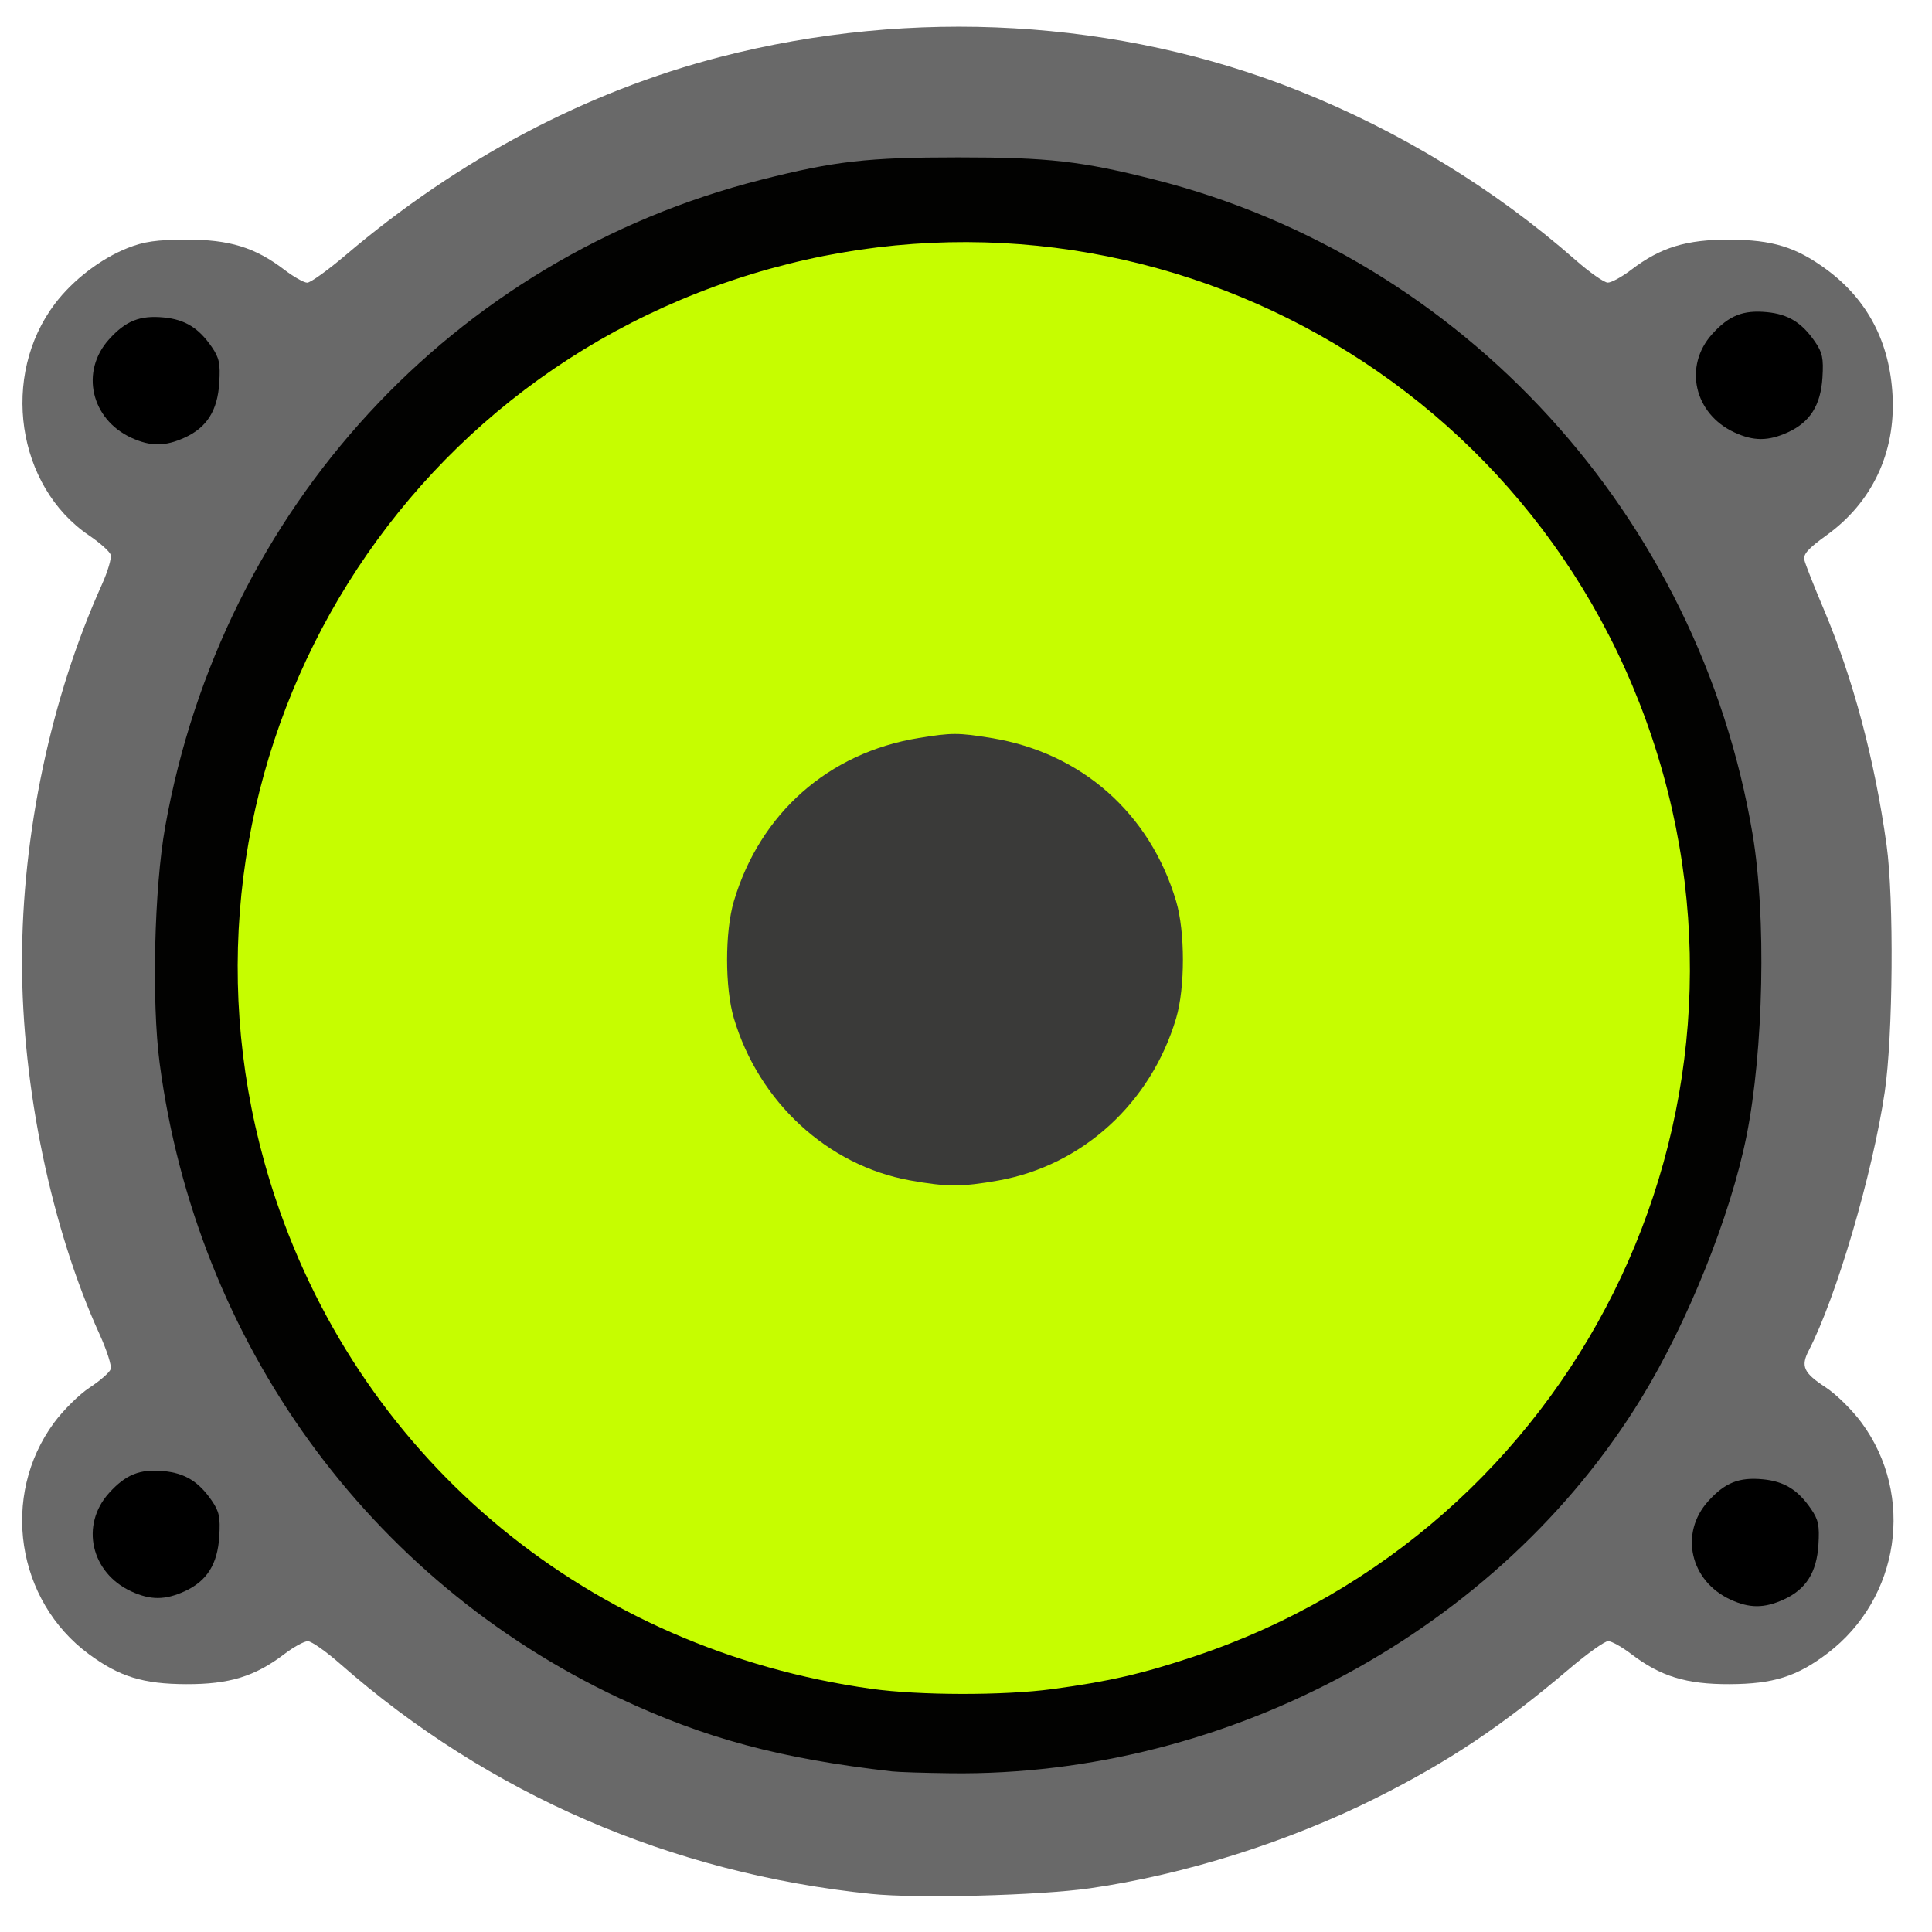
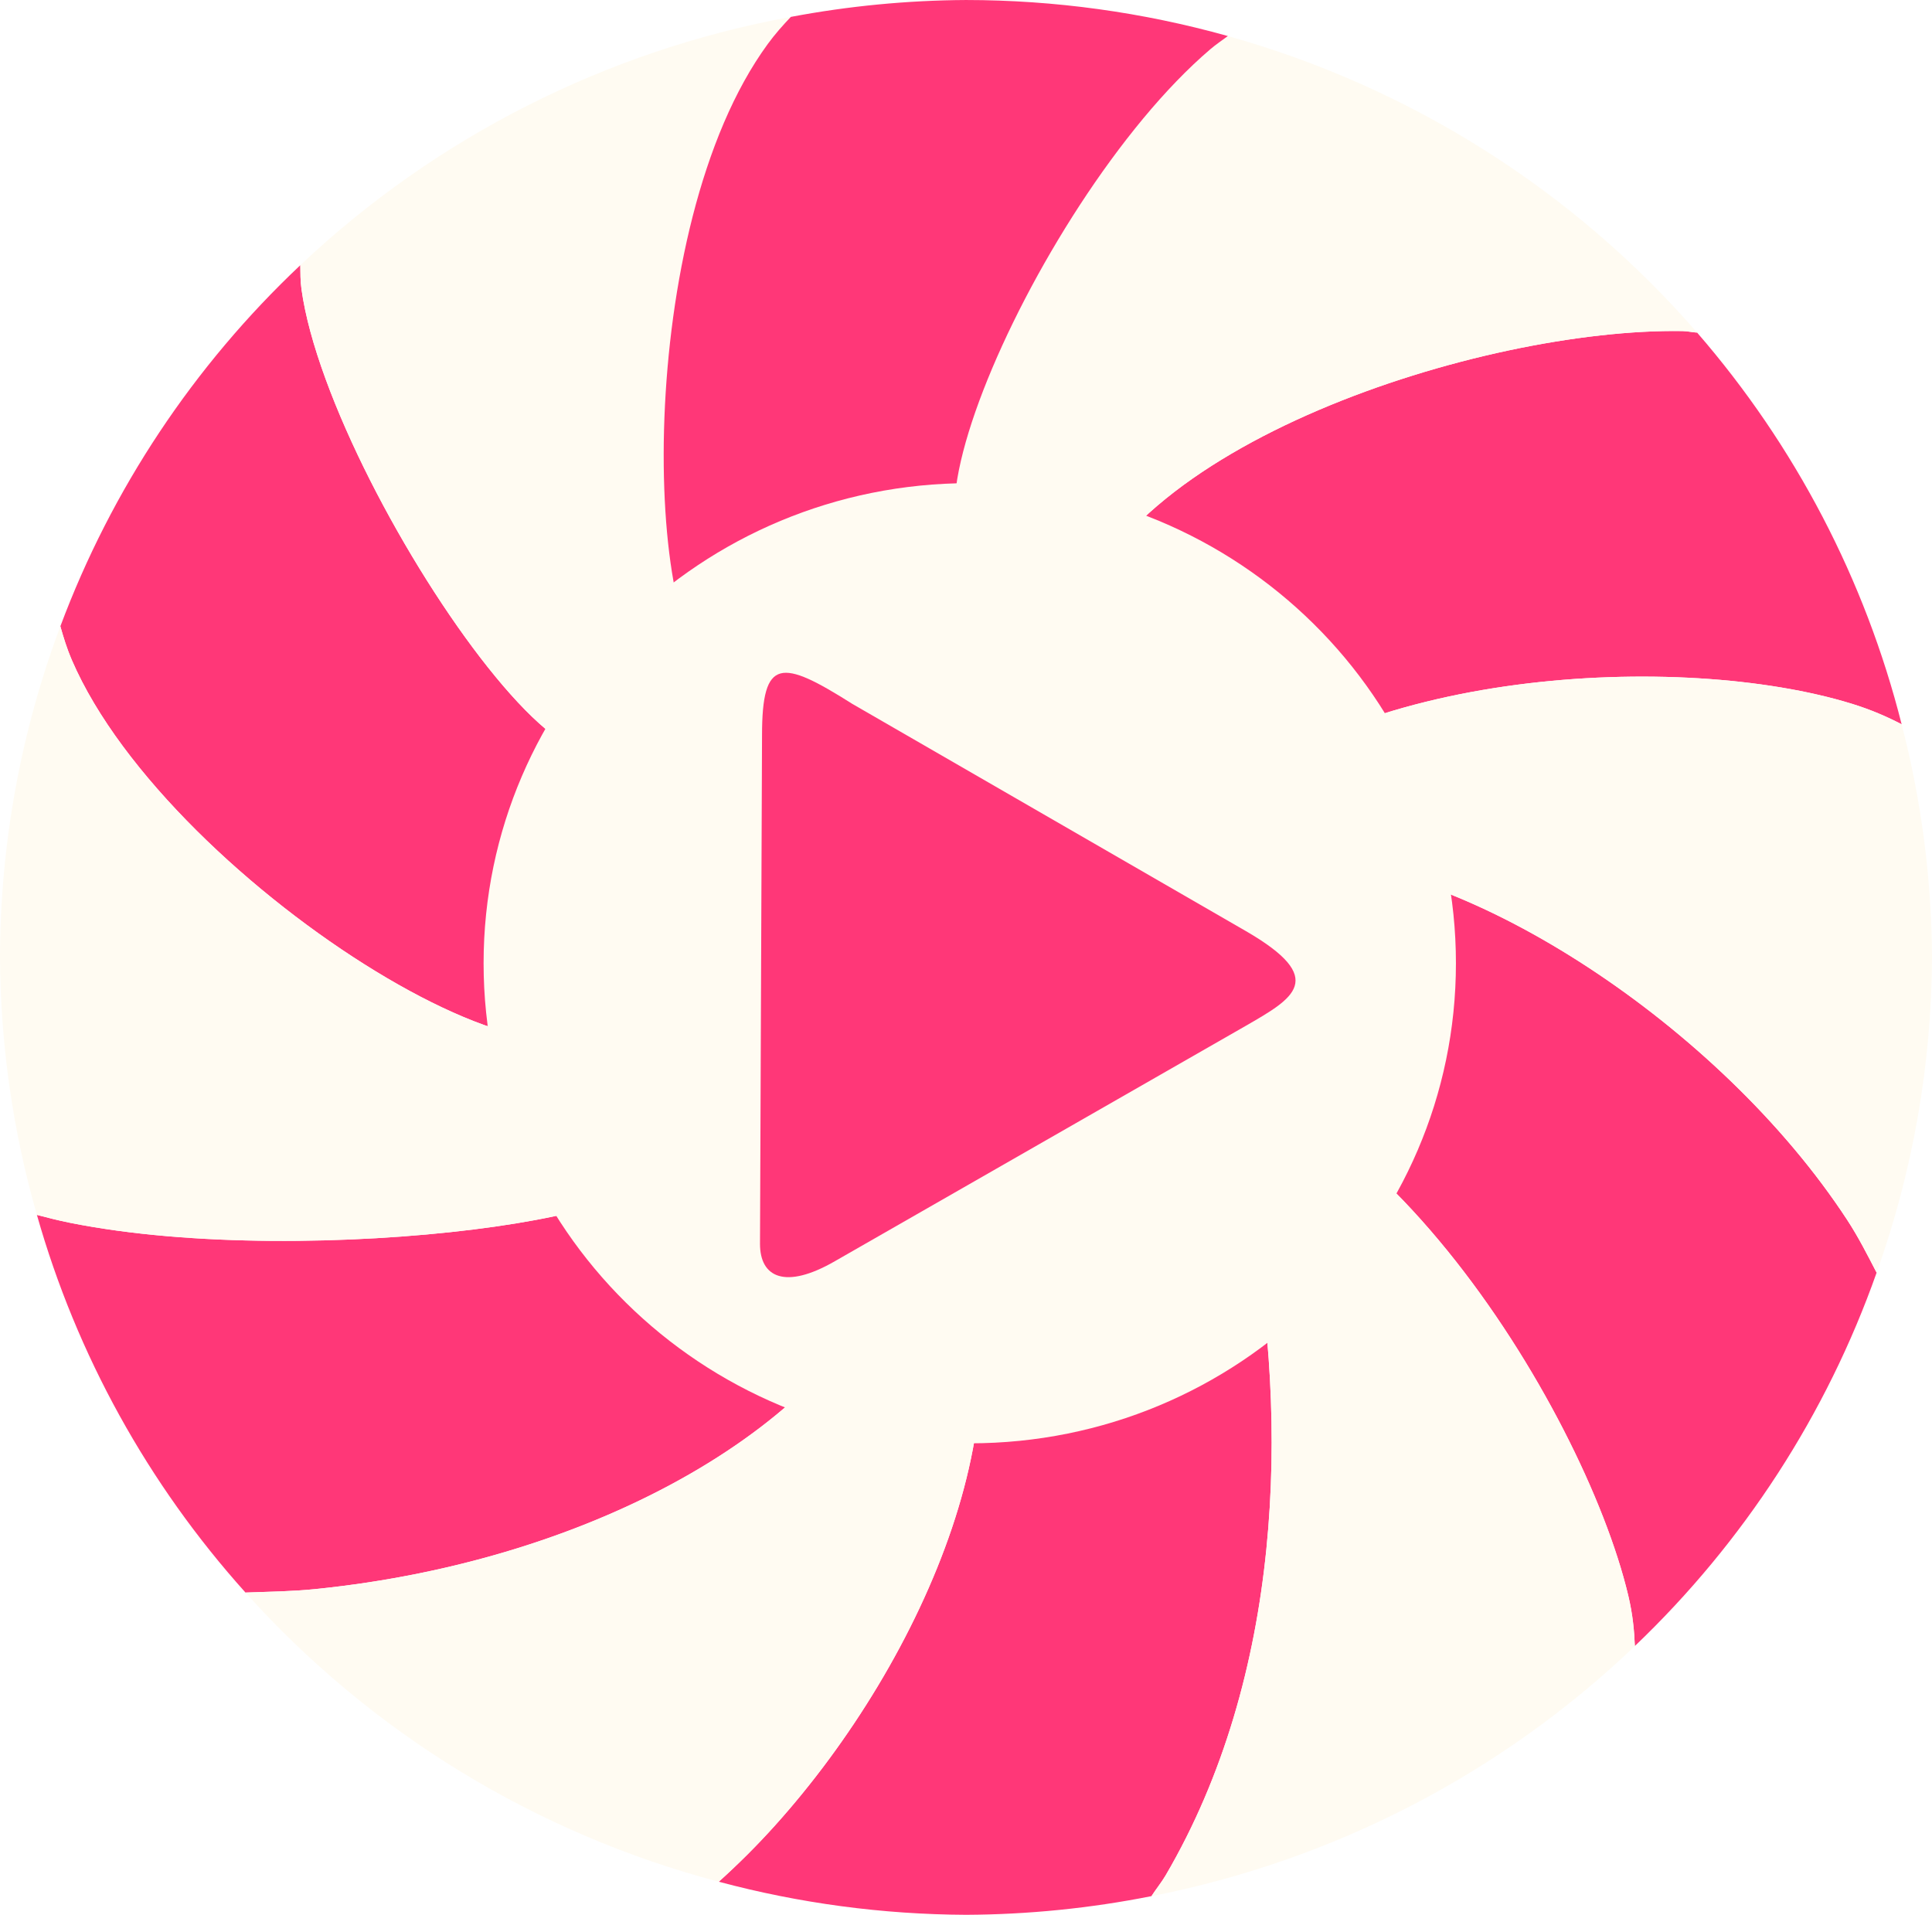
- <svg xmlns="http://www.w3.org/2000/svg" version="1.1" width="512" height="512">
-   <path style="fill:#3a3a39" d="m 444.969,426.098 c 4.464,-2.332 8.008,-6.812 9.34,-11.807 1.116,-4.186 1.038,-5.244 -0.691,-9.395 -5.206,-12.498 -21.217,-15.113 -29.117,-4.756 -2.753,3.61 -4.142,11.006 -2.954,15.737 0.874,3.482 5.461,8.652 9.073,10.225 4.03,1.755 10.985,1.753 14.349,-0.004 z" />
-   <path style="fill:#3a3a39" d="m 444.748,129.612 c 11.354,-5.157 13.557,-19.232 4.316,-27.58 -4.503,-4.068 -7.343,-4.959 -13.569,-4.257 -5.184,0.584 -8.787,2.902 -12.164,7.825 -1.961,2.859 -2.278,4.382 -1.966,9.451 0.454,7.374 3.297,11.869 9.204,14.552 5.179,2.352 9.014,2.354 14.178,0.009 z" />
-   <path style="fill:#696969" d="m 230.831,501.906 c -53,-5.464 -101.398,-26.44 -140.702,-60.982 -3.739,-3.286 -7.582,-5.982 -8.539,-5.992 -0.958,-0.01 -3.755,1.52 -6.216,3.398 -7.786,5.943 -14.601,8.035 -26.043,7.992 -11.394,-0.043 -17.639,-1.963 -25.713,-7.905 -19.331,-14.226 -23.548,-42.023 -9.309,-61.364 2.471,-3.357 6.745,-7.574 9.498,-9.371 2.753,-1.797 5.242,-3.983 5.531,-4.857 0.29,-0.874 -1.032,-5.009 -2.936,-9.188 -12.754,-27.988 -20.57,-65.497 -20.57,-98.723 0,-33.835 7.653,-70.019 21.134,-99.919 1.592,-3.53 2.654,-7.13 2.361,-8 -0.293,-0.87 -2.857,-3.156 -5.699,-5.081 C 4.368,128.867 0.064,99.566 14.597,80.439 c 4.759,-6.263 12.131,-11.904 19.233,-14.716 4.322,-1.711 7.642,-2.186 15.5,-2.215 11.442,-0.043 18.257,2.048 26.043,7.992 2.461,1.878 5.183,3.415 6.049,3.415 0.866,0 5.475,-3.313 10.241,-7.363 C 121.533,42.176 155.406,24.259 190.831,15.097 241.874,1.896 296.53,5.071 344.033,23.996 c 26.9,10.717 52.14,26.14 73.499,44.91 3.739,3.286 7.582,5.982 8.539,5.992 0.958,0.01 3.755,-1.519 6.216,-3.398 7.786,-5.943 14.601,-8.035 26.043,-7.992 11.394,0.043 17.639,1.963 25.713,7.905 10.88,8.007 16.786,19.304 17.514,33.502 0.775,15.123 -5.44,28.239 -17.501,36.933 -4.892,3.526 -6.231,5.023 -5.875,6.567 0.254,1.1 2.557,6.95 5.117,13 7.781,18.384 13.515,39.891 16.662,62.5 1.987,14.276 1.718,50.658 -0.485,65.486 -3.224,21.707 -12.812,54.333 -20.122,68.468 -2.19,4.235 -1.398,5.961 4.502,9.813 2.753,1.797 7.026,6.014 9.498,9.371 14.172,19.251 10.133,46.521 -9.047,61.095 -8.109,6.161 -14.366,8.13 -25.976,8.174 -11.442,0.043 -18.257,-2.048 -26.043,-7.992 -2.461,-1.878 -5.212,-3.415 -6.113,-3.415 -0.901,0 -5.51,3.285 -10.241,7.301 -17.944,15.229 -31.908,24.572 -51.148,34.222 -23.265,11.669 -50.86,20.382 -75.955,23.982 -13.4,1.922 -45.732,2.751 -58,1.486 z" />
-   <path style="fill:#000000;fill-opacity:1" d="m 473.768,114.586 c 5.907,-2.683 8.751,-7.178 9.204,-14.552 0.312,-5.069 -0.005,-6.592 -1.966,-9.451 -3.489,-5.087 -7.105,-7.315 -12.752,-7.858 -6.323,-0.608 -10.061,0.888 -14.502,5.805 -7.672,8.492 -4.799,21.16 5.916,26.08 5.075,2.33 8.928,2.323 14.099,-0.025 z" />
-   <path style="fill:#c6fd00;fill-opacity:1;stroke:#5f6a78;stroke-width:0;stroke-linecap:round;" d="m 1229.017,233.763 a 238.102,233.763 0 1 1 -476.203,0 238.102,233.763 0 1 1 476.203,0 z" transform="matrix(0.8542141,0,0,0.8681352,-591.3351,52.17799)" />
-   <path d="m 236.415,469.443 c -29.704,-3.386 -49.595,-8.733 -72.38,-19.456 C 97.673,418.753 52.079,355.733 42.305,281.732 c -2.149,-16.274 -1.442,-46.313 1.475,-62.647 15.062,-84.346 76.211,-150.733 157.916,-171.444 19.542,-4.954 28.23,-5.942 52.219,-5.942 23.956,0 32.685,0.991 52.1,5.912 81.77,20.728 144.242,89.127 158.443,173.475 3.655,21.711 2.935,57.283 -1.62,80 -4.232,21.107 -15.591,49.405 -27.898,69.5 -37.471,61.184 -109.331,100.222 -182.881,99.35 -6.954,-0.082 -13.994,-0.304 -15.644,-0.492 z m 42.5,-21.817 c 14.995,-2.027 23.829,-4.059 37.5,-8.625 C 417.328,405.296 471.56,296.571 437.831,195.585 404.127,94.672 295.402,40.44 194.415,74.169 93.502,107.873 39.27,216.598 72.999,317.585 c 23.434,70.163 83.456,119.562 157.916,129.966 12.746,1.781 35.122,1.816 48,0.075 z" style="fill:#020201" />
-   <path style="fill:#3a3a39" d="m 241.126,312.809 c -21.787,-3.942 -40.046,-20.762 -46.645,-42.97 -2.394,-8.056 -2.394,-22.944 0,-31 6.925,-23.304 25.089,-39.354 48.951,-43.253 8.791,-1.437 10.514,-1.437 19.305,0 23.862,3.9 42.026,19.949 48.951,43.253 2.394,8.056 2.394,22.944 0,31 -6.674,22.46 -24.832,39.037 -47.105,43.005 -9.694,1.727 -13.752,1.721 -23.457,-0.035 z" />
-   <path style="fill:#000000;fill-opacity:1" d="m 48.907,115.992 c 5.908,-2.683 8.751,-7.178 9.204,-14.552 0.312,-5.069 -0.005,-6.592 -1.966,-9.451 -3.489,-5.087 -7.105,-7.315 -12.752,-7.858 -6.323,-0.608 -10.061,0.888 -14.502,5.805 -7.672,8.492 -4.799,21.16 5.916,26.08 5.075,2.33 8.928,2.323 14.099,-0.025 z" />
-   <path style="fill:#000000;fill-opacity:1" d="m 472.703,423.89 c 5.907,-2.683 8.751,-7.178 9.204,-14.552 0.312,-5.069 -0.005,-6.592 -1.966,-9.451 -3.489,-5.087 -7.105,-7.315 -12.752,-7.858 -6.323,-0.608 -10.061,0.888 -14.502,5.805 -7.672,8.492 -4.799,21.16 5.916,26.08 5.075,2.33 8.928,2.323 14.099,-0.025 z" />
-   <path style="fill:#000000;fill-opacity:1" d="m 48.907,421.721 c 5.907,-2.683 8.751,-7.178 9.204,-14.552 0.312,-5.069 -0.005,-6.592 -1.966,-9.451 -3.489,-5.087 -7.105,-7.315 -12.752,-7.858 -6.323,-0.608 -10.061,0.888 -14.502,5.805 -7.672,8.492 -4.799,21.16 5.916,26.08 5.075,2.33 8.928,2.323 14.099,-0.025 z" />
+ <svg xmlns="http://www.w3.org/2000/svg" version="1.1" id="svg2" viewBox="0 0 240.744 238.602" height="67.339mm" width="67.943mm">
+   <defs id="defs4" />
+   <g transform="translate(-202.0293,-249.8516)" style="display:inline" id="layer2">
+     <path id="path4271" d="m 345.51,486.127 c 0.561,-0.878 1.24,-1.694 1.766,-2.59 1.815,-3.096 3.415,-6.297 4.82,-9.578 1.405,-3.281 2.613,-6.642 3.639,-10.061 1.026,-3.418 1.87,-6.893 2.547,-10.4 0.677,-3.507 1.187,-7.047 1.545,-10.594 0.358,-3.547 0.565,-7.102 0.635,-10.641 0.07,-3.539 0.003,-7.061 -0.186,-10.543 -0.188,-3.482 -0.498,-6.924 -0.914,-10.301 l -35.102,9.344 c -0.034,3.121 -0.379,6.341 -0.996,9.611 -0.617,3.27 -1.507,6.59 -2.629,9.916 -1.122,3.326 -2.478,6.656 -4.025,9.943 -1.548,3.287 -3.287,6.531 -5.182,9.686 -1.894,3.155 -3.942,6.22 -6.104,9.148 -2.162,2.928 -4.439,5.72 -6.789,8.328 -2.255,2.502 -4.586,4.811 -6.943,6.934 a 120.372,119.301 0 0 0 30.811,4.123 120.372,119.301 0 0 0 23.107,-2.326 z" style="fill:#ff3778;fill-opacity:1;fill-rule:evenodd;stroke:none;stroke-width:0.97px;stroke-linecap:butt;stroke-linejoin:miter;stroke-opacity:1" />
+     <path id="path4274" d="m 232.623,448.297 c 2.887,-0.104 5.8,-0.142 8.617,-0.426 4.447,-0.448 8.796,-1.111 13.018,-1.969 4.221,-0.858 8.316,-1.91 12.25,-3.133 3.934,-1.223 7.707,-2.618 11.291,-4.162 3.584,-1.544 6.976,-3.237 10.146,-5.059 3.171,-1.821 6.119,-3.77 8.814,-5.824 2.695,-2.054 5.139,-4.213 7.297,-6.455 l -22.225,-24.244 c -0.203,0.396 -0.604,0.79 -1.186,1.176 -0.581,0.386 -1.342,0.765 -2.262,1.135 -1.839,0.739 -4.313,1.438 -7.268,2.068 -2.954,0.63 -6.388,1.193 -10.141,1.658 -3.753,0.465 -7.825,0.834 -12.059,1.078 -4.234,0.244 -8.629,0.365 -13.027,0.332 -4.398,-0.033 -8.798,-0.218 -13.043,-0.584 -4.245,-0.366 -8.335,-0.914 -12.109,-1.67 -1.435,-0.287 -2.774,-0.633 -4.109,-0.982 a 120.372,119.301 0 0 0 25.994,47.061 z" style="fill:#ff3778;fill-opacity:1;fill-rule:evenodd;stroke:none;stroke-width:0.97px;stroke-linecap:butt;stroke-linejoin:miter;stroke-opacity:1" />
+     <path id="path4277" d="m 209.551,327.893 c 0.393,1.39 0.817,2.784 1.43,4.203 0.767,1.775 1.694,3.569 2.764,5.365 1.069,1.796 2.28,3.596 3.605,5.385 1.326,1.789 2.769,3.566 4.305,5.32 3.072,3.508 6.518,6.917 10.154,10.115 3.637,3.198 7.463,6.187 11.295,8.852 3.832,2.664 7.669,5.005 11.326,6.91 1.829,0.953 3.612,1.797 5.328,2.518 1.716,0.721 3.363,1.318 4.92,1.779 1.557,0.461 3.023,0.784 4.375,0.957 1.352,0.173 2.587,0.194 3.688,0.051 l 6.314,-39.143 c -0.287,1.182 -0.718,2.036 -1.271,2.594 -0.554,0.558 -1.231,0.821 -2.01,0.82 -0.779,-0.001 -1.661,-0.266 -2.623,-0.762 -0.963,-0.495 -2.005,-1.22 -3.109,-2.145 -1.104,-0.925 -2.27,-2.049 -3.475,-3.338 -1.205,-1.289 -2.448,-2.744 -3.711,-4.332 -2.526,-3.177 -5.127,-6.888 -7.637,-10.873 -2.51,-3.985 -4.93,-8.243 -7.09,-12.516 -2.16,-4.273 -4.06,-8.56 -5.537,-12.602 -0.738,-2.021 -1.372,-3.98 -1.877,-5.846 -0.505,-1.866 -0.883,-3.638 -1.113,-5.283 -0.154,-1.101 -0.135,-2.049 -0.15,-3.027 a 120.372,119.301 0 0 0 -29.9,44.996 z" style="fill:#ff3778;fill-opacity:1;fill-rule:evenodd;stroke:none;stroke-width:0.97px;stroke-linecap:butt;stroke-linejoin:miter;stroke-opacity:1" />
+     <path id="path4283" d="m 413.504,291.295 c -0.658,-0.034 -1.142,-0.18 -1.832,-0.191 -3.128,-0.05 -6.578,0.136 -10.23,0.543 -3.652,0.407 -7.508,1.036 -11.447,1.875 -3.94,0.839 -7.963,1.888 -11.953,3.133 -3.99,1.245 -7.944,2.688 -11.746,4.314 -3.802,1.627 -7.453,3.438 -10.83,5.422 -1.689,0.992 -3.31,2.025 -4.848,3.102 -1.538,1.076 -2.992,2.194 -4.35,3.352 -1.358,1.157 -2.618,2.354 -3.766,3.59 -1.148,1.236 -2.182,2.51 -3.09,3.82 l 29.547,20.455 c 3.399,-1.356 6.995,-2.484 10.703,-3.4 3.708,-0.917 7.527,-1.621 11.371,-2.129 3.844,-0.508 7.713,-0.82 11.52,-0.949 3.807,-0.13 7.552,-0.077 11.148,0.141 3.597,0.218 7.044,0.603 10.258,1.139 3.214,0.535 6.193,1.221 8.852,2.043 2.372,0.734 4.381,1.612 6.18,2.551 a 120.372,119.301 0 0 0 -25.486,-48.809 z" style="fill:#ff3778;fill-opacity:1;fill-rule:evenodd;stroke:none;stroke-width:0.97px;stroke-linecap:butt;stroke-linejoin:miter;stroke-opacity:1" />
+     <path id="path4286" d="m 435.871,408.434 c -1.146,-2.209 -2.263,-4.426 -3.672,-6.58 -1.994,-3.049 -4.232,-6.031 -6.66,-8.916 -2.429,-2.885 -5.048,-5.674 -7.805,-8.334 -2.757,-2.66 -5.649,-5.192 -8.627,-7.566 -2.978,-2.374 -6.042,-4.589 -9.135,-6.615 -3.093,-2.026 -6.215,-3.862 -9.316,-5.479 -3.101,-1.616 -6.181,-3.011 -9.184,-4.156 -3.003,-1.145 -5.929,-2.04 -8.727,-2.652 l -9.092,30.305 c 1.681,1.045 3.341,2.212 4.971,3.482 1.63,1.27 3.233,2.643 4.801,4.104 3.136,2.921 6.136,6.189 8.959,9.666 2.823,3.477 5.466,7.163 7.889,10.92 2.422,3.757 4.623,7.586 6.559,11.35 1.936,3.763 3.606,7.461 4.969,10.955 1.362,3.494 2.417,6.786 3.119,9.736 0.575,2.418 0.747,4.42 0.826,6.305 a 120.372,119.301 0 0 0 30.125,-46.523 z" style="fill:#ff3778;fill-opacity:1;fill-rule:evenodd;stroke:none;stroke-width:0.97px;stroke-linecap:butt;stroke-linejoin:miter;stroke-opacity:1" />
+     <path id="path4280" d="m 300.58,251.953 a 120.372,119.301 0 0 0 -61.129,30.943 c 0.015,0.978 -0.004,1.927 0.15,3.027 0.23,1.645 0.608,3.418 1.113,5.283 0.505,1.866 1.139,3.825 1.877,5.846 1.477,4.042 3.377,8.329 5.537,12.602 2.16,4.273 4.58,8.531 7.09,12.516 2.51,3.985 5.111,7.696 7.637,10.873 1.263,1.588 2.506,3.043 3.711,4.332 1.205,1.289 2.37,2.413 3.475,3.338 1.104,0.925 2.147,1.649 3.109,2.145 0.963,0.495 1.844,0.761 2.623,0.762 0.779,10e-4 1.456,-0.262 2.01,-0.82 0.554,-0.558 0.985,-1.411 1.271,-2.594 l -6.314,39.143 c -1.1,0.143 -2.336,0.122 -3.688,-0.051 -1.351,-0.173 -2.818,-0.496 -4.375,-0.957 -1.557,-0.461 -3.204,-1.058 -4.92,-1.779 -1.716,-0.721 -3.5,-1.565 -5.328,-2.518 -3.657,-1.905 -7.495,-4.246 -11.326,-6.91 -3.832,-2.664 -7.658,-5.653 -11.295,-8.852 -3.637,-3.198 -7.082,-6.607 -10.154,-10.115 -1.536,-1.754 -2.979,-3.531 -4.305,-5.32 -1.326,-1.789 -2.536,-3.589 -3.605,-5.385 -1.069,-1.796 -1.997,-3.59 -2.764,-5.365 -0.613,-1.419 -1.037,-2.814 -1.43,-4.203 a 120.372,119.301 0 0 0 -7.521,41.26 120.372,119.301 0 0 0 4.6,32.084 c 1.335,0.349 2.675,0.695 4.109,0.982 3.775,0.755 7.864,1.304 12.109,1.67 4.245,0.366 8.645,0.551 13.043,0.584 4.398,0.033 8.793,-0.088 13.027,-0.332 4.234,-0.244 8.306,-0.613 12.059,-1.078 3.753,-0.465 7.186,-1.028 10.141,-1.658 2.954,-0.63 5.429,-1.329 7.268,-2.068 0.919,-0.37 1.681,-0.749 2.262,-1.135 0.581,-0.386 0.982,-0.78 1.186,-1.176 l 22.225,24.244 c -2.158,2.242 -4.601,4.401 -7.297,6.455 -2.695,2.054 -5.644,4.003 -8.814,5.824 -3.171,1.821 -6.563,3.514 -10.146,5.059 -3.584,1.544 -7.357,2.939 -11.291,4.162 -3.934,1.223 -8.029,2.275 -12.25,3.133 -4.221,0.858 -8.571,1.521 -13.018,1.969 -2.818,0.284 -5.73,0.321 -8.617,0.426 a 120.372,119.301 0 0 0 58.969,36.033 c 2.358,-2.123 4.688,-4.431 6.943,-6.934 2.351,-2.608 4.627,-5.4 6.789,-8.328 2.162,-2.928 4.209,-5.994 6.104,-9.148 1.894,-3.155 3.634,-6.398 5.182,-9.686 1.548,-3.287 2.903,-6.618 4.025,-9.943 1.122,-3.326 2.012,-6.646 2.629,-9.916 0.617,-3.27 0.962,-6.491 0.996,-9.611 l 35.102,-9.344 c 0.416,3.377 0.726,6.819 0.914,10.301 0.188,3.482 0.255,7.004 0.186,10.543 -0.07,3.539 -0.277,7.093 -0.635,10.641 -0.358,3.547 -0.868,7.087 -1.545,10.594 -0.677,3.507 -1.521,6.982 -2.547,10.4 -1.026,3.418 -2.234,6.779 -3.639,10.061 -1.405,3.281 -3.006,6.482 -4.82,9.578 -0.525,0.896 -1.204,1.712 -1.766,2.59 a 120.372,119.301 0 0 0 60.236,-31.17 c -0.079,-1.885 -0.251,-3.887 -0.826,-6.305 -0.702,-2.951 -1.757,-6.242 -3.119,-9.736 -1.362,-3.494 -3.033,-7.192 -4.969,-10.955 -1.936,-3.763 -4.136,-7.592 -6.559,-11.35 -2.422,-3.757 -5.066,-7.443 -7.889,-10.92 -2.823,-3.477 -5.823,-6.745 -8.959,-9.666 -1.568,-1.461 -3.171,-2.833 -4.801,-4.104 -1.63,-1.27 -3.289,-2.437 -4.971,-3.482 l 9.092,-30.305 c 2.798,0.612 5.724,1.507 8.727,2.652 3.003,1.145 6.082,2.54 9.184,4.156 3.101,1.616 6.224,3.453 9.316,5.479 3.093,2.026 6.157,4.241 9.135,6.615 2.978,2.374 5.87,4.906 8.627,7.566 2.757,2.66 5.376,5.449 7.805,8.334 2.429,2.885 4.666,5.867 6.66,8.916 1.409,2.154 2.526,4.371 3.672,6.58 a 120.372,119.301 0 0 0 6.902,-39.281 120.372,119.301 0 0 0 -3.783,-29.049 c -1.799,-0.939 -3.808,-1.817 -6.18,-2.551 -2.658,-0.822 -5.638,-1.508 -8.852,-2.043 -3.214,-0.535 -6.661,-0.921 -10.258,-1.139 -3.597,-0.218 -7.342,-0.27 -11.148,-0.141 -3.807,0.13 -7.676,0.441 -11.52,0.949 -3.844,0.508 -7.663,1.212 -11.371,2.129 -3.708,0.917 -7.304,2.045 -10.703,3.4 l -29.547,-20.455 c 0.908,-1.311 1.942,-2.585 3.09,-3.82 1.148,-1.236 2.408,-2.432 3.766,-3.59 1.358,-1.157 2.812,-2.275 4.35,-3.352 1.538,-1.076 3.159,-2.11 4.848,-3.102 3.377,-1.983 7.028,-3.795 10.83,-5.422 3.802,-1.627 7.756,-3.069 11.746,-4.314 3.99,-1.245 8.013,-2.294 11.953,-3.133 3.94,-0.839 7.795,-1.468 11.447,-1.875 3.652,-0.407 7.103,-0.593 10.23,-0.543 0.69,0.011 1.174,0.157 1.832,0.191 a 120.372,119.301 0 0 0 -58.473,-36.953 c -0.726,0.544 -1.447,1.016 -2.176,1.637 -1.409,1.201 -2.821,2.541 -4.223,3.992 -2.803,2.903 -5.568,6.255 -8.203,9.859 -2.635,3.604 -5.14,7.462 -7.422,11.371 -2.282,3.91 -4.34,7.872 -6.084,11.689 -1.744,3.818 -3.171,7.491 -4.191,10.82 -0.51,1.665 -0.92,3.245 -1.215,4.713 -0.295,1.468 -0.477,2.825 -0.533,4.047 -0.057,1.222 0.014,2.31 0.219,3.236 0.205,0.927 0.545,1.692 1.035,2.273 l -35.102,9.346 c -0.731,-2.386 -1.311,-5.3 -1.717,-8.592 -0.406,-3.291 -0.64,-6.961 -0.682,-10.855 -0.042,-3.895 0.109,-8.015 0.473,-12.211 0.363,-4.196 0.94,-8.468 1.748,-12.662 0.808,-4.194 1.849,-8.312 3.143,-12.203 0.647,-1.945 1.355,-3.834 2.131,-5.646 0.776,-1.813 1.618,-3.549 2.527,-5.191 0.909,-1.642 1.887,-3.191 2.936,-4.625 0.9,-1.232 1.879,-2.334 2.885,-3.387 z" style="fill:#fffbf2;fill-opacity:1;fill-rule:evenodd;stroke:none;stroke-width:0.97px;stroke-linecap:butt;stroke-linejoin:miter;stroke-opacity:1" />
+     <path id="path3347" d="m 300.58,251.953 c -1.006,1.052 -1.984,2.155 -2.885,3.387 -1.048,1.434 -2.026,2.983 -2.936,4.625 -0.909,1.642 -1.752,3.379 -2.527,5.191 -0.776,1.813 -1.484,3.701 -2.131,5.646 -1.293,3.891 -2.334,8.009 -3.143,12.203 -0.808,4.194 -1.385,8.466 -1.748,12.662 -0.363,4.196 -0.514,8.316 -0.473,12.211 0.042,3.895 0.275,7.564 0.682,10.855 0.406,3.291 0.986,6.206 1.717,8.592 l 35.102,-9.346 c -0.49,-0.581 -0.83,-1.347 -1.035,-2.273 -0.205,-0.927 -0.275,-2.014 -0.219,-3.236 0.057,-1.222 0.238,-2.579 0.533,-4.047 0.295,-1.468 0.705,-3.048 1.215,-4.713 1.021,-3.33 2.448,-7.002 4.191,-10.82 1.744,-3.818 3.802,-7.78 6.084,-11.689 2.282,-3.91 4.787,-7.767 7.422,-11.371 2.635,-3.604 5.4,-6.957 8.203,-9.859 1.402,-1.451 2.814,-2.791 4.223,-3.992 0.728,-0.621 1.45,-1.093 2.176,-1.637 a 120.372,119.301 0 0 0 -32.629,-4.49 120.372,119.301 0 0 0 -21.822,2.102 z" style="fill:#ff3778;fill-opacity:1;fill-rule:evenodd;stroke:none;stroke-width:0.97px;stroke-linecap:butt;stroke-linejoin:miter;stroke-opacity:1" />
+   </g>
+   <g transform="translate(-202.0293,-249.8516)" style="display:inline" id="layer4" />
+   <g transform="translate(-202.0293,-249.8516)" style="display:inline" id="layer3">
+     <ellipse ry="59.823" rx="60.581" cy="369.878" cx="322.87" id="path4166" style="fill:#fffbf2;fill-opacity:1;stroke:none;stroke-width:1.31;stroke-opacity:1" />
+   </g>
+   <g transform="translate(-202.0293,-249.8516)" style="display:inline" id="layer5">
+     <path id="path4215-0" d="m 296.732,404.854 0.253,-63.387 c 0,-9.718 2.399,-9.506 11.238,-3.914 l 48.992,28.284 c 10.401,6.005 5.973,8.421 0,11.869 l -51.139,29.294 c -6.203,3.581 -9.344,2.028 -9.344,-2.147 z" style="fill:#ff3778;fill-opacity:1;fill-rule:evenodd;stroke:none;stroke-width:1px;stroke-linecap:butt;stroke-linejoin:miter;stroke-opacity:1" />
+   </g>
</svg>
